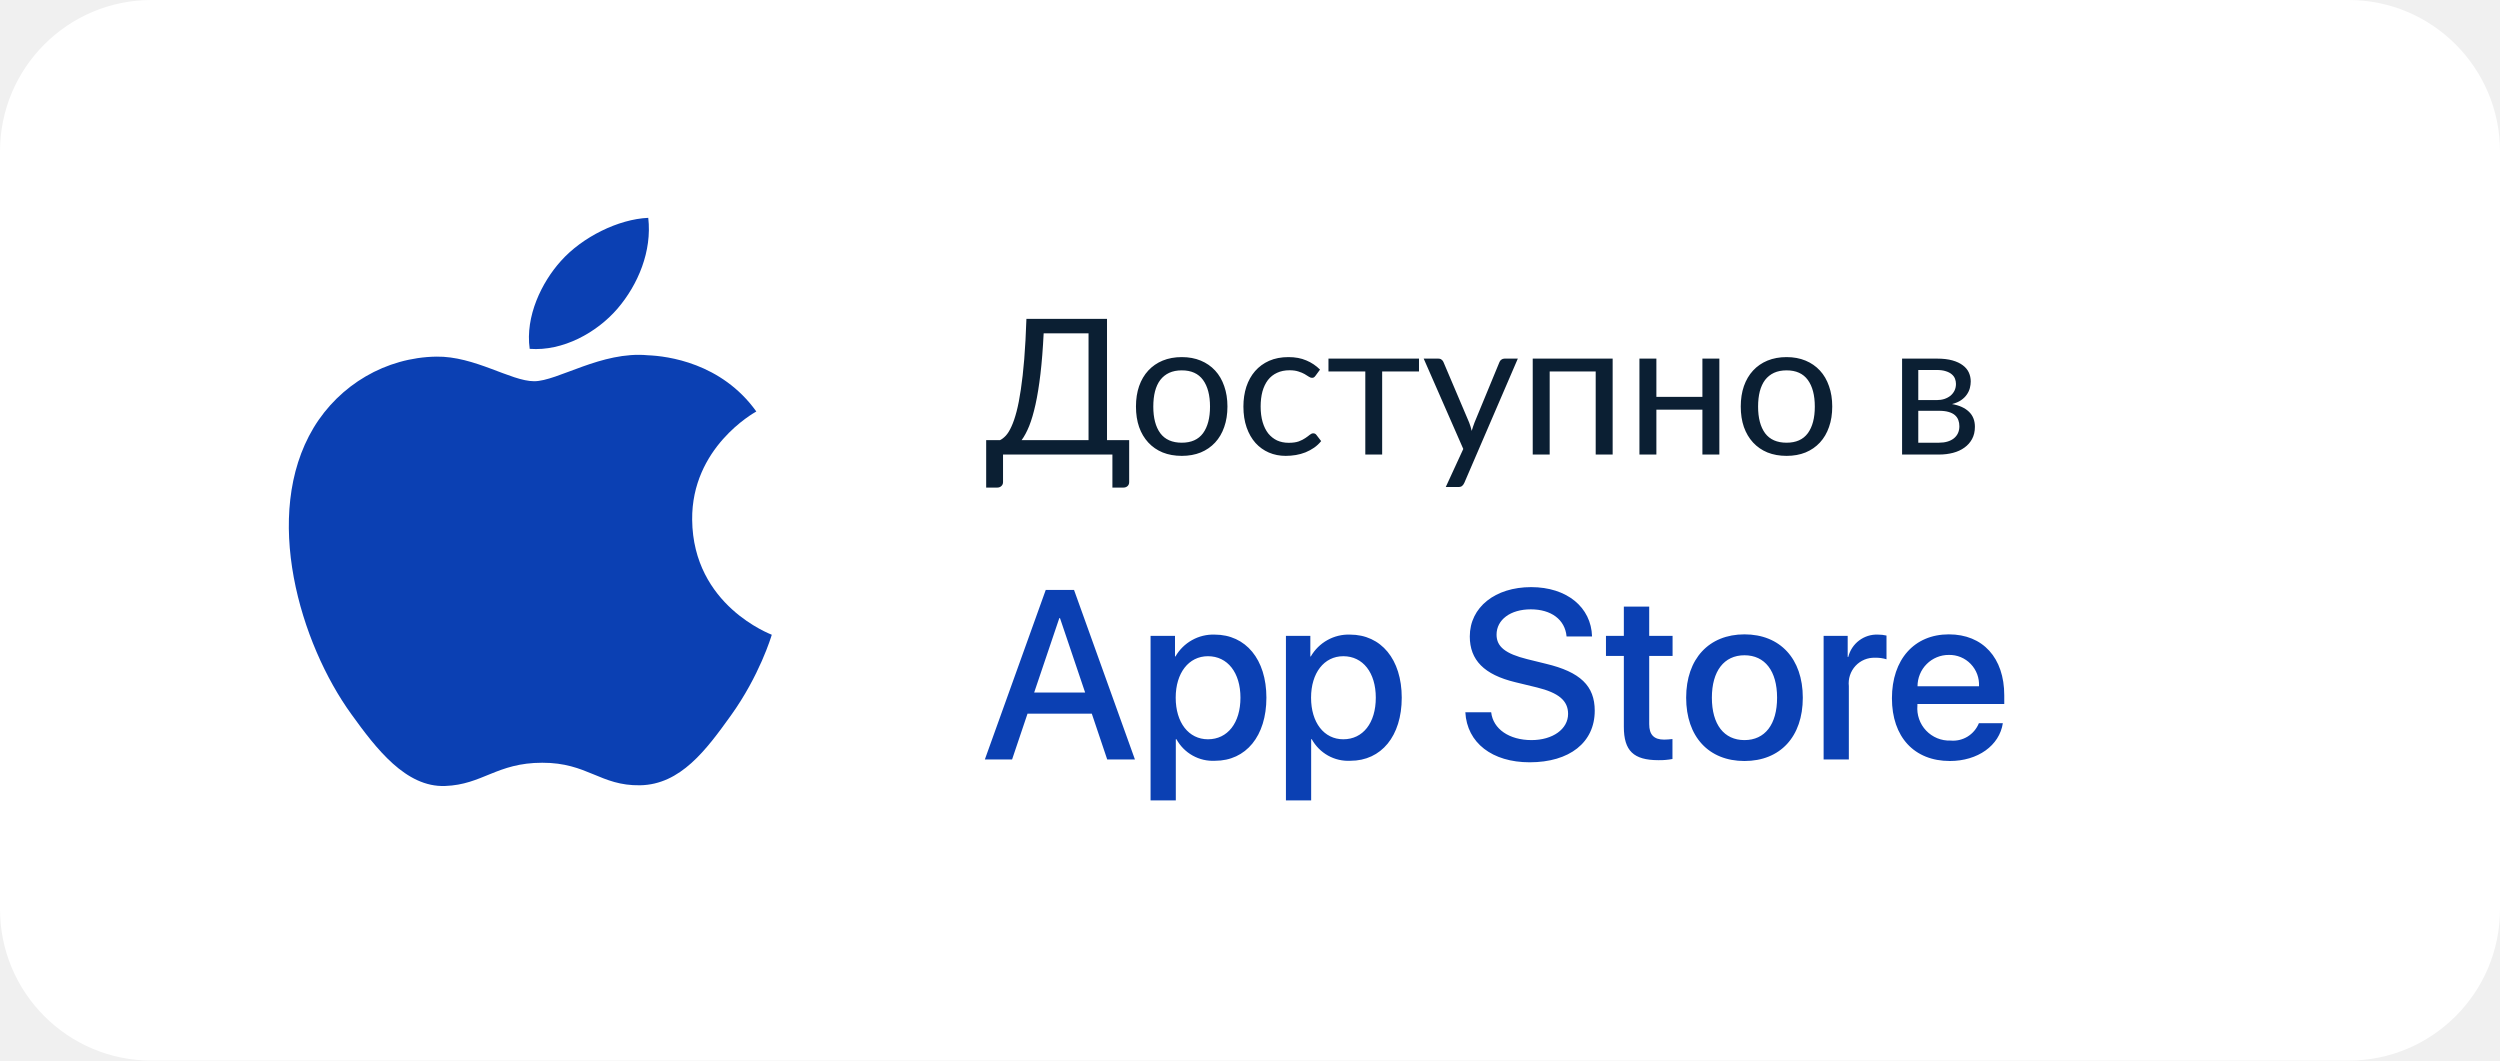
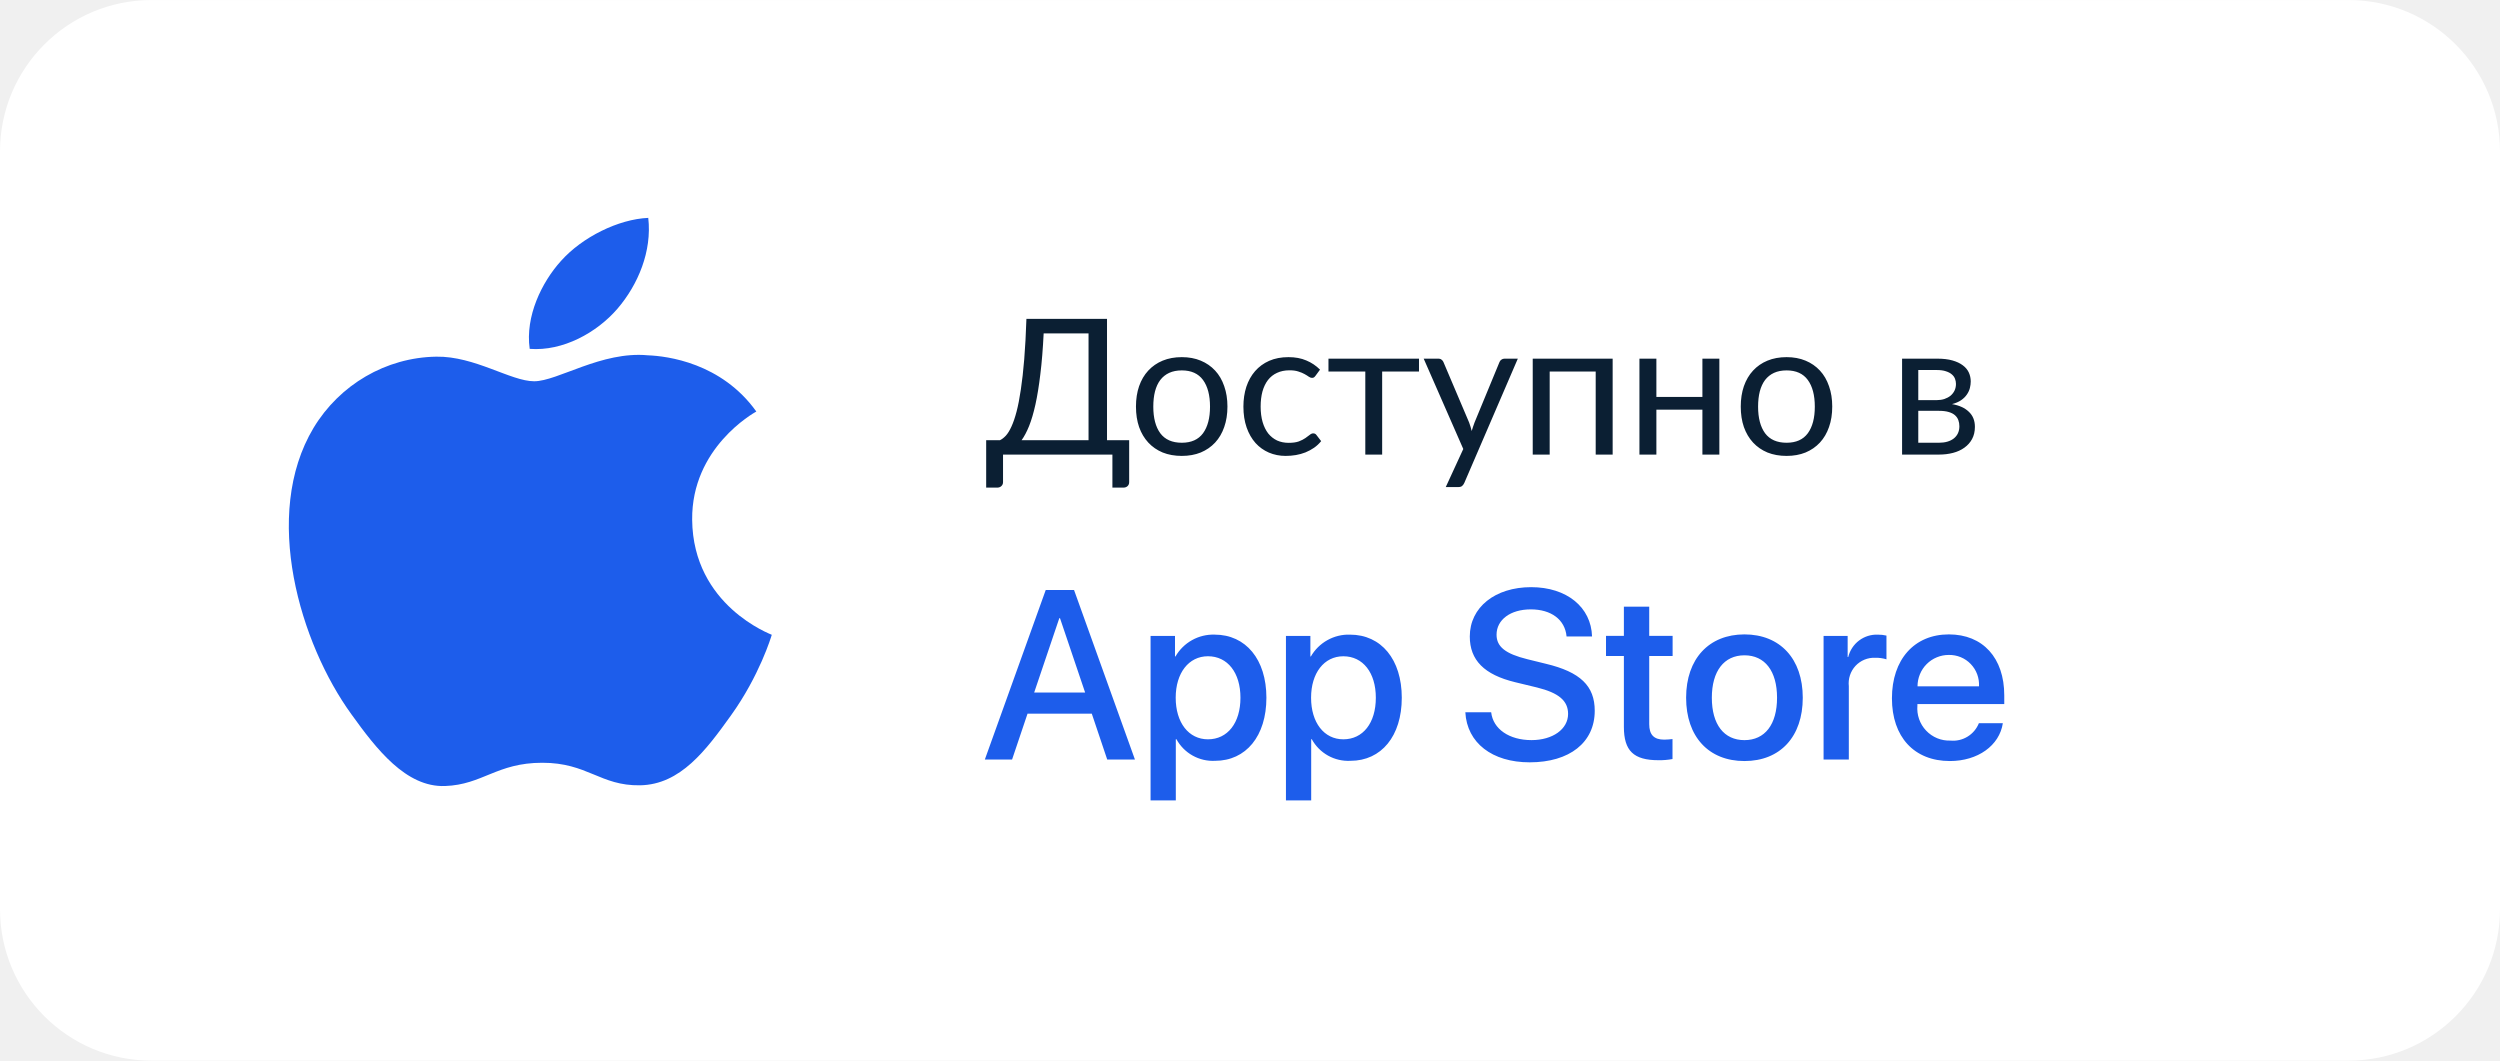
<svg xmlns="http://www.w3.org/2000/svg" width="132" height="56" viewBox="0 0 132 56" fill="none">
-   <path d="M0 8C0 3.582 3.582 0 8 0H124C128.418 0 132 3.582 132 8V48C132 52.418 128.418 56 124 56H8C3.582 56 0 52.418 0 48V8Z" fill="white" />
-   <path d="M57.475 23.24V17.6H55.105C55.065 18.417 55.008 19.133 54.935 19.75C54.862 20.367 54.775 20.902 54.675 21.355C54.575 21.808 54.463 22.188 54.34 22.495C54.217 22.798 54.083 23.047 53.94 23.24H57.475ZM59.62 23.24V25.455C59.62 25.542 59.592 25.612 59.535 25.665C59.478 25.718 59.403 25.745 59.31 25.745H58.735V24H52.96V25.455C52.96 25.542 52.93 25.612 52.87 25.665C52.813 25.718 52.74 25.745 52.65 25.745H52.07V23.24H52.8C52.903 23.19 53.007 23.11 53.11 23C53.213 22.887 53.312 22.727 53.405 22.52C53.502 22.31 53.592 22.047 53.675 21.73C53.758 21.413 53.833 21.027 53.9 20.57C53.97 20.11 54.03 19.573 54.08 18.96C54.13 18.347 54.168 17.638 54.195 16.835H58.45V23.24H59.62ZM62.399 18.855C62.769 18.855 63.102 18.917 63.399 19.04C63.695 19.163 63.949 19.338 64.159 19.565C64.369 19.792 64.529 20.067 64.639 20.39C64.752 20.71 64.809 21.068 64.809 21.465C64.809 21.865 64.752 22.225 64.639 22.545C64.529 22.865 64.369 23.138 64.159 23.365C63.949 23.592 63.695 23.767 63.399 23.89C63.102 24.01 62.769 24.07 62.399 24.07C62.025 24.07 61.689 24.01 61.389 23.89C61.092 23.767 60.839 23.592 60.629 23.365C60.419 23.138 60.257 22.865 60.144 22.545C60.034 22.225 59.979 21.865 59.979 21.465C59.979 21.068 60.034 20.71 60.144 20.39C60.257 20.067 60.419 19.792 60.629 19.565C60.839 19.338 61.092 19.163 61.389 19.04C61.689 18.917 62.025 18.855 62.399 18.855ZM62.399 23.375C62.899 23.375 63.272 23.208 63.519 22.875C63.765 22.538 63.889 22.07 63.889 21.47C63.889 20.867 63.765 20.397 63.519 20.06C63.272 19.723 62.899 19.555 62.399 19.555C62.145 19.555 61.924 19.598 61.734 19.685C61.547 19.772 61.39 19.897 61.264 20.06C61.14 20.223 61.047 20.425 60.984 20.665C60.924 20.902 60.894 21.17 60.894 21.47C60.894 22.07 61.017 22.538 61.264 22.875C61.514 23.208 61.892 23.375 62.399 23.375ZM69.462 19.835C69.436 19.872 69.409 19.9 69.382 19.92C69.356 19.94 69.319 19.95 69.272 19.95C69.222 19.95 69.167 19.93 69.107 19.89C69.047 19.847 68.972 19.8 68.882 19.75C68.796 19.7 68.687 19.655 68.557 19.615C68.431 19.572 68.274 19.55 68.087 19.55C67.837 19.55 67.617 19.595 67.427 19.685C67.237 19.772 67.077 19.898 66.947 20.065C66.821 20.232 66.724 20.433 66.657 20.67C66.594 20.907 66.562 21.172 66.562 21.465C66.562 21.772 66.597 22.045 66.667 22.285C66.737 22.522 66.836 22.722 66.962 22.885C67.092 23.045 67.247 23.168 67.427 23.255C67.611 23.338 67.816 23.38 68.042 23.38C68.259 23.38 68.437 23.355 68.577 23.305C68.717 23.252 68.832 23.193 68.922 23.13C69.016 23.067 69.092 23.01 69.152 22.96C69.216 22.907 69.277 22.88 69.337 22.88C69.411 22.88 69.467 22.908 69.507 22.965L69.757 23.29C69.647 23.427 69.522 23.543 69.382 23.64C69.242 23.737 69.091 23.818 68.927 23.885C68.767 23.948 68.599 23.995 68.422 24.025C68.246 24.055 68.066 24.07 67.882 24.07C67.566 24.07 67.271 24.012 66.997 23.895C66.727 23.778 66.492 23.61 66.292 23.39C66.092 23.167 65.936 22.893 65.822 22.57C65.709 22.247 65.652 21.878 65.652 21.465C65.652 21.088 65.704 20.74 65.807 20.42C65.914 20.1 66.067 19.825 66.267 19.595C66.471 19.362 66.719 19.18 67.012 19.05C67.309 18.92 67.649 18.855 68.032 18.855C68.389 18.855 68.702 18.913 68.972 19.03C69.246 19.143 69.487 19.305 69.697 19.515L69.462 19.835ZM74.923 19.615H72.978V24H72.088V19.615H70.143V18.935H74.923V19.615ZM80.141 18.935L77.316 25.495C77.286 25.562 77.248 25.615 77.201 25.655C77.158 25.695 77.09 25.715 76.996 25.715H76.336L77.261 23.705L75.171 18.935H75.941C76.018 18.935 76.078 18.955 76.121 18.995C76.168 19.032 76.2 19.073 76.216 19.12L77.571 22.31C77.625 22.45 77.67 22.597 77.706 22.75C77.753 22.593 77.803 22.445 77.856 22.305L79.171 19.12C79.191 19.067 79.225 19.023 79.271 18.99C79.321 18.953 79.376 18.935 79.436 18.935H80.141ZM85.148 24H84.253V19.615H81.823V24H80.928V18.935H85.148V24ZM90.782 18.935V24H89.887V21.63H87.457V24H86.562V18.935H87.457V20.955H89.887V18.935H90.782ZM94.332 18.855C94.702 18.855 95.035 18.917 95.332 19.04C95.629 19.163 95.882 19.338 96.092 19.565C96.302 19.792 96.462 20.067 96.572 20.39C96.686 20.71 96.742 21.068 96.742 21.465C96.742 21.865 96.686 22.225 96.572 22.545C96.462 22.865 96.302 23.138 96.092 23.365C95.882 23.592 95.629 23.767 95.332 23.89C95.035 24.01 94.702 24.07 94.332 24.07C93.959 24.07 93.622 24.01 93.322 23.89C93.025 23.767 92.772 23.592 92.562 23.365C92.352 23.138 92.191 22.865 92.077 22.545C91.967 22.225 91.912 21.865 91.912 21.465C91.912 21.068 91.967 20.71 92.077 20.39C92.191 20.067 92.352 19.792 92.562 19.565C92.772 19.338 93.025 19.163 93.322 19.04C93.622 18.917 93.959 18.855 94.332 18.855ZM94.332 23.375C94.832 23.375 95.206 23.208 95.452 22.875C95.699 22.538 95.822 22.07 95.822 21.47C95.822 20.867 95.699 20.397 95.452 20.06C95.206 19.723 94.832 19.555 94.332 19.555C94.079 19.555 93.857 19.598 93.667 19.685C93.481 19.772 93.324 19.897 93.197 20.06C93.074 20.223 92.981 20.425 92.917 20.665C92.857 20.902 92.827 21.17 92.827 21.47C92.827 22.07 92.951 22.538 93.197 22.875C93.447 23.208 93.826 23.375 94.332 23.375ZM102.375 23.375C102.708 23.375 102.971 23.298 103.165 23.145C103.358 22.988 103.455 22.775 103.455 22.505C103.455 22.385 103.436 22.277 103.4 22.18C103.363 22.08 103.303 21.993 103.22 21.92C103.136 21.847 103.025 21.79 102.885 21.75C102.748 21.71 102.58 21.69 102.38 21.69H101.285V23.375H102.375ZM101.285 19.535V21.125H102.26C102.406 21.125 102.541 21.105 102.665 21.065C102.791 21.022 102.9 20.963 102.99 20.89C103.08 20.813 103.15 20.723 103.2 20.62C103.25 20.513 103.275 20.397 103.275 20.27C103.275 20.177 103.258 20.087 103.225 20C103.191 19.91 103.135 19.832 103.055 19.765C102.975 19.695 102.87 19.64 102.74 19.6C102.61 19.557 102.45 19.535 102.26 19.535H101.285ZM102.285 18.935C102.598 18.935 102.866 18.967 103.09 19.03C103.313 19.093 103.496 19.18 103.64 19.29C103.783 19.397 103.888 19.523 103.955 19.67C104.021 19.817 104.055 19.973 104.055 20.14C104.055 20.25 104.04 20.365 104.01 20.485C103.98 20.605 103.926 20.72 103.85 20.83C103.776 20.94 103.675 21.04 103.545 21.13C103.418 21.217 103.258 21.285 103.065 21.335C103.451 21.402 103.75 21.537 103.96 21.74C104.17 21.94 104.275 22.205 104.275 22.535C104.275 22.782 104.225 22.997 104.125 23.18C104.028 23.36 103.893 23.512 103.72 23.635C103.55 23.758 103.35 23.85 103.12 23.91C102.89 23.97 102.643 24 102.38 24H100.43V18.935H102.285Z" fill="#0B1F33" />
-   <path fill-rule="evenodd" clip-rule="evenodd" d="M80.863 39.077C79.691 39.077 78.833 38.494 78.734 37.606L77.37 37.606C77.457 39.225 78.79 40.249 80.765 40.249C82.875 40.249 84.202 39.201 84.202 37.526C84.202 36.217 83.443 35.479 81.616 35.045L80.635 34.803C79.487 34.517 79.018 34.145 79.018 33.512C79.018 32.718 79.753 32.173 80.826 32.173C81.9 32.173 82.634 32.712 82.715 33.605H84.06C84.017 32.061 82.727 31 80.845 31C78.944 31 77.605 32.061 77.605 33.605C77.605 34.853 78.364 35.621 79.999 36.018L81.153 36.298C82.307 36.583 82.795 36.999 82.795 37.694C82.795 38.494 81.987 39.077 80.863 39.077ZM54.253 37.681H57.647L58.461 40.1H59.924L56.709 31.149H55.215L52 40.1H53.438L54.253 37.681ZM57.295 36.565H54.604L55.931 32.638H55.968L57.295 36.565ZM64.156 40.169C65.786 40.169 66.866 38.866 66.866 36.838C66.866 34.816 65.779 33.507 64.132 33.507C63.716 33.493 63.304 33.593 62.94 33.797C62.576 34 62.273 34.298 62.065 34.66H62.04V33.575H60.75V42.26H62.083V39.028H62.114C62.313 39.392 62.61 39.692 62.972 39.894C63.333 40.096 63.743 40.191 64.156 40.169ZM63.78 34.648C64.817 34.648 65.496 35.517 65.496 36.838C65.496 38.172 64.817 39.034 63.78 39.034C62.762 39.034 62.077 38.153 62.077 36.838C62.077 35.535 62.762 34.648 63.78 34.648ZM74.012 36.838C74.012 38.866 72.932 40.169 71.303 40.169C70.89 40.191 70.48 40.096 70.118 39.894C69.757 39.692 69.46 39.391 69.26 39.028H69.229V42.26H67.897V33.575H69.186V34.66H69.211C69.42 34.298 69.722 34 70.086 33.797C70.45 33.593 70.862 33.493 71.278 33.507C72.926 33.507 74.012 34.816 74.012 36.838ZM72.642 36.838C72.642 35.517 71.963 34.648 70.927 34.648C69.909 34.648 69.224 35.535 69.224 36.838C69.224 38.153 69.909 39.034 70.927 39.034C71.963 39.034 72.642 38.172 72.642 36.838ZM87.078 32.03V33.574H88.312V34.635H87.078V38.233C87.078 38.791 87.325 39.052 87.868 39.052C88.014 39.049 88.161 39.039 88.306 39.021V40.075C88.062 40.121 87.814 40.142 87.566 40.137C86.251 40.137 85.739 39.641 85.739 38.376V34.635H84.795V33.574H85.739V32.03H87.078ZM92.108 33.494C90.232 33.494 89.029 34.784 89.029 36.838C89.029 38.897 90.22 40.181 92.108 40.181C93.997 40.181 95.188 38.897 95.188 36.838C95.188 34.784 93.991 33.494 92.108 33.494ZM92.108 34.598C93.188 34.598 93.83 35.429 93.83 36.838C93.83 38.252 93.188 39.077 92.108 39.077C91.028 39.077 90.387 38.252 90.387 36.838C90.387 35.436 91.028 34.598 92.108 34.598ZM96.287 33.575H97.558V34.686H97.589C97.674 34.339 97.877 34.032 98.161 33.818C98.445 33.603 98.795 33.493 99.15 33.507C99.304 33.506 99.457 33.523 99.607 33.557V34.81C99.413 34.75 99.21 34.723 99.008 34.729C98.814 34.721 98.621 34.755 98.442 34.829C98.263 34.903 98.102 35.016 97.97 35.158C97.838 35.301 97.739 35.471 97.678 35.656C97.617 35.841 97.597 36.037 97.619 36.23V40.101H96.287V33.575ZM102.955 40.181C104.423 40.181 105.571 39.368 105.75 38.184H104.485C104.367 38.478 104.157 38.727 103.887 38.893C103.617 39.058 103.301 39.131 102.986 39.102C102.746 39.111 102.507 39.068 102.285 38.977C102.063 38.886 101.863 38.748 101.698 38.574C101.532 38.399 101.406 38.191 101.327 37.963C101.248 37.735 101.218 37.493 101.239 37.253V37.172H105.825V36.713C105.825 34.734 104.695 33.494 102.899 33.494C101.073 33.494 99.894 34.822 99.894 36.869C99.894 38.909 101.067 40.181 102.955 40.181ZM104.492 36.236H101.245C101.245 36.018 101.288 35.802 101.371 35.6C101.453 35.398 101.575 35.215 101.729 35.062C101.883 34.907 102.065 34.786 102.266 34.703C102.467 34.62 102.682 34.578 102.899 34.58C103.114 34.575 103.328 34.615 103.527 34.697C103.726 34.78 103.906 34.903 104.055 35.058C104.205 35.214 104.321 35.398 104.396 35.601C104.471 35.804 104.503 36.02 104.492 36.236Z" fill="#0B40B3" />
-   <path d="M36.546 27.442C36.59 31.983 40.711 33.488 40.75 33.515C40.718 33.622 40.103 35.673 38.591 37.778C37.282 39.603 35.932 41.424 33.797 41.463C31.692 41.498 31.025 40.267 28.629 40.273C26.227 40.273 25.48 41.432 23.497 41.5C21.431 41.577 19.861 39.529 18.552 37.71C15.857 33.991 13.801 27.194 16.555 22.591C17.93 20.308 20.38 18.872 23.036 18.83C25.064 18.797 26.973 20.129 28.204 20.129C29.442 20.129 31.764 18.528 34.206 18.758C35.223 18.798 38.09 19.15 39.934 21.727C39.785 21.812 36.51 23.64 36.546 27.442ZM32.603 16.297C31.514 17.562 29.721 18.554 27.968 18.419C27.725 16.701 28.603 14.903 29.618 13.778C30.745 12.514 32.653 11.571 34.228 11.502C34.431 13.264 33.691 15.027 32.603 16.297Z" fill="#0B40B3" />
+   <path d="M0 8.002C0 3.583 3.582 0.002 8 0.002H124C128.418 0.002 132 3.583 132 8.002V48.002C132 52.42 128.418 56.002 124 56.002H8C3.582 56.002 0 52.42 0 48.002V8.002Z" fill="white" />
+   <path d="M58.45 16.837V23.242H59.62V25.457C59.62 25.543 59.592 25.613 59.535 25.667C59.478 25.72 59.403 25.747 59.31 25.747H58.735V24.002H52.96V25.457C52.96 25.543 52.93 25.613 52.87 25.667C52.813 25.72 52.74 25.747 52.65 25.747H52.07V23.242H52.8C52.903 23.192 53.007 23.112 53.11 23.002C53.213 22.888 53.312 22.728 53.405 22.522C53.502 22.312 53.592 22.048 53.675 21.732C53.758 21.415 53.833 21.028 53.9 20.572C53.97 20.112 54.03 19.575 54.08 18.962C54.13 18.348 54.168 17.64 54.195 16.837H58.45ZM55.105 17.602C55.065 18.422 55.007 19.14 54.93 19.757C54.857 20.373 54.77 20.908 54.67 21.362C54.57 21.812 54.458 22.19 54.335 22.497C54.212 22.8 54.08 23.048 53.94 23.242H57.475V17.602H55.105ZM62.399 18.857C62.769 18.857 63.102 18.918 63.399 19.042C63.695 19.165 63.949 19.34 64.159 19.567C64.369 19.793 64.529 20.068 64.639 20.392C64.752 20.712 64.809 21.07 64.809 21.467C64.809 21.867 64.752 22.227 64.639 22.547C64.529 22.867 64.369 23.14 64.159 23.367C63.949 23.593 63.695 23.768 63.399 23.892C63.102 24.012 62.769 24.072 62.399 24.072C62.025 24.072 61.689 24.012 61.389 23.892C61.092 23.768 60.839 23.593 60.629 23.367C60.419 23.14 60.257 22.867 60.144 22.547C60.034 22.227 59.979 21.867 59.979 21.467C59.979 21.07 60.034 20.712 60.144 20.392C60.257 20.068 60.419 19.793 60.629 19.567C60.839 19.34 61.092 19.165 61.389 19.042C61.689 18.918 62.025 18.857 62.399 18.857ZM62.399 23.377C62.899 23.377 63.272 23.21 63.519 22.877C63.765 22.54 63.889 22.072 63.889 21.472C63.889 20.868 63.765 20.398 63.519 20.062C63.272 19.725 62.899 19.557 62.399 19.557C62.145 19.557 61.924 19.6 61.734 19.687C61.547 19.773 61.39 19.898 61.264 20.062C61.14 20.225 61.047 20.427 60.984 20.667C60.924 20.903 60.894 21.172 60.894 21.472C60.894 22.072 61.017 22.54 61.264 22.877C61.514 23.21 61.892 23.377 62.399 23.377ZM69.462 19.837C69.436 19.873 69.409 19.902 69.382 19.922C69.356 19.942 69.319 19.952 69.272 19.952C69.222 19.952 69.167 19.932 69.107 19.892C69.047 19.848 68.972 19.802 68.882 19.752C68.796 19.702 68.687 19.657 68.557 19.617C68.431 19.573 68.274 19.552 68.087 19.552C67.837 19.552 67.617 19.597 67.427 19.687C67.237 19.773 67.077 19.9 66.947 20.067C66.821 20.233 66.724 20.435 66.657 20.672C66.594 20.908 66.562 21.173 66.562 21.467C66.562 21.773 66.597 22.047 66.667 22.287C66.737 22.523 66.836 22.723 66.962 22.887C67.092 23.047 67.247 23.17 67.427 23.257C67.611 23.34 67.816 23.382 68.042 23.382C68.259 23.382 68.437 23.357 68.577 23.307C68.717 23.253 68.832 23.195 68.922 23.132C69.016 23.068 69.092 23.012 69.152 22.962C69.216 22.908 69.277 22.882 69.337 22.882C69.411 22.882 69.467 22.91 69.507 22.967L69.757 23.292C69.647 23.428 69.522 23.545 69.382 23.642C69.242 23.738 69.091 23.82 68.927 23.887C68.767 23.95 68.599 23.997 68.422 24.027C68.246 24.057 68.066 24.072 67.882 24.072C67.566 24.072 67.271 24.013 66.997 23.897C66.727 23.78 66.492 23.612 66.292 23.392C66.092 23.168 65.936 22.895 65.822 22.572C65.709 22.248 65.652 21.88 65.652 21.467C65.652 21.09 65.704 20.742 65.807 20.422C65.914 20.102 66.067 19.827 66.267 19.597C66.471 19.363 66.719 19.182 67.012 19.052C67.309 18.922 67.649 18.857 68.032 18.857C68.389 18.857 68.702 18.915 68.972 19.032C69.246 19.145 69.487 19.307 69.697 19.517L69.462 19.837ZM70.143 18.937H74.923V19.617H72.978V24.002H72.088V19.617H70.143V18.937ZM77.316 25.497C77.286 25.563 77.248 25.617 77.201 25.657C77.158 25.697 77.09 25.717 76.996 25.717H76.336L77.261 23.707L75.171 18.937H75.941C76.018 18.937 76.078 18.957 76.121 18.997C76.168 19.033 76.2 19.075 76.216 19.122L77.571 22.312C77.598 22.388 77.623 22.463 77.646 22.537C77.67 22.607 77.69 22.68 77.706 22.757C77.75 22.607 77.8 22.457 77.856 22.307L79.171 19.122C79.191 19.068 79.225 19.025 79.271 18.992C79.321 18.955 79.376 18.937 79.436 18.937H80.141L77.316 25.497ZM85.148 18.937V24.002H84.253V19.617H81.823V24.002H80.928V18.937H85.148ZM90.782 18.937V24.002H89.887V21.632H87.457V24.002H86.562V18.937H87.457V20.957H89.887V18.937H90.782ZM94.332 18.857C94.702 18.857 95.035 18.918 95.332 19.042C95.629 19.165 95.882 19.34 96.092 19.567C96.302 19.793 96.462 20.068 96.572 20.392C96.686 20.712 96.742 21.07 96.742 21.467C96.742 21.867 96.686 22.227 96.572 22.547C96.462 22.867 96.302 23.14 96.092 23.367C95.882 23.593 95.629 23.768 95.332 23.892C95.035 24.012 94.702 24.072 94.332 24.072C93.959 24.072 93.622 24.012 93.322 23.892C93.025 23.768 92.772 23.593 92.562 23.367C92.352 23.14 92.191 22.867 92.077 22.547C91.967 22.227 91.912 21.867 91.912 21.467C91.912 21.07 91.967 20.712 92.077 20.392C92.191 20.068 92.352 19.793 92.562 19.567C92.772 19.34 93.025 19.165 93.322 19.042C93.622 18.918 93.959 18.857 94.332 18.857ZM94.332 23.377C94.832 23.377 95.206 23.21 95.452 22.877C95.699 22.54 95.822 22.072 95.822 21.472C95.822 20.868 95.699 20.398 95.452 20.062C95.206 19.725 94.832 19.557 94.332 19.557C94.079 19.557 93.857 19.6 93.667 19.687C93.481 19.773 93.324 19.898 93.197 20.062C93.074 20.225 92.981 20.427 92.917 20.667C92.857 20.903 92.827 21.172 92.827 21.472C92.827 22.072 92.951 22.54 93.197 22.877C93.447 23.21 93.826 23.377 94.332 23.377ZM100.43 18.937H102.285C102.598 18.937 102.866 18.968 103.09 19.032C103.313 19.095 103.496 19.182 103.64 19.292C103.783 19.398 103.888 19.525 103.955 19.672C104.021 19.818 104.055 19.975 104.055 20.142C104.055 20.252 104.04 20.367 104.01 20.487C103.98 20.607 103.926 20.722 103.85 20.832C103.776 20.942 103.675 21.042 103.545 21.132C103.418 21.218 103.258 21.287 103.065 21.337C103.448 21.403 103.745 21.538 103.955 21.742C104.168 21.942 104.275 22.207 104.275 22.537C104.275 22.783 104.225 22.998 104.125 23.182C104.028 23.362 103.893 23.513 103.72 23.637C103.55 23.76 103.35 23.852 103.12 23.912C102.89 23.972 102.643 24.002 102.38 24.002H100.43V18.937ZM101.285 21.692V23.377H102.375C102.708 23.377 102.971 23.3 103.165 23.147C103.358 22.99 103.455 22.777 103.455 22.507C103.455 22.387 103.436 22.278 103.4 22.182C103.363 22.082 103.303 21.995 103.22 21.922C103.136 21.848 103.025 21.792 102.885 21.752C102.748 21.712 102.58 21.692 102.38 21.692H101.285ZM101.285 21.127H102.26C102.406 21.127 102.541 21.107 102.665 21.067C102.791 21.023 102.9 20.965 102.99 20.892C103.08 20.815 103.15 20.725 103.2 20.622C103.25 20.515 103.275 20.398 103.275 20.272C103.275 20.178 103.258 20.088 103.225 20.002C103.191 19.912 103.135 19.833 103.055 19.767C102.975 19.697 102.87 19.642 102.74 19.602C102.61 19.558 102.45 19.537 102.26 19.537H101.285V21.127Z" fill="#0B1F33" />
+   <path fill-rule="evenodd" clip-rule="evenodd" d="M80.863 39.078C79.691 39.078 78.833 38.496 78.734 37.608L77.37 37.608C77.457 39.227 78.79 40.251 80.765 40.251C82.875 40.251 84.202 39.202 84.202 37.528C84.202 36.218 83.443 35.481 81.616 35.046L80.635 34.804C79.487 34.519 79.018 34.147 79.018 33.514C79.018 32.72 79.753 32.175 80.826 32.175C81.9 32.175 82.634 32.714 82.715 33.607H84.06C84.017 32.063 82.727 31.002 80.845 31.002C78.944 31.002 77.605 32.063 77.605 33.607C77.605 34.854 78.364 35.623 79.999 36.02L81.153 36.299C82.307 36.585 82.795 37.001 82.795 37.695C82.795 38.496 81.987 39.078 80.863 39.078ZM54.253 37.683H57.647L58.461 40.102H59.924L56.709 31.151H55.215L52 40.102H53.438L54.253 37.683ZM57.295 36.566H54.604L55.931 32.64H55.968L57.295 36.566ZM64.156 40.171C65.786 40.171 66.866 38.868 66.866 36.84C66.866 34.818 65.779 33.508 64.132 33.508C63.716 33.495 63.304 33.595 62.94 33.798C62.576 34.001 62.273 34.3 62.065 34.662H62.04V33.577H60.75V42.262H62.083V39.029H62.114C62.313 39.393 62.61 39.693 62.972 39.895C63.333 40.097 63.743 40.193 64.156 40.171ZM63.78 34.65C64.817 34.65 65.496 35.519 65.496 36.84C65.496 38.173 64.817 39.036 63.78 39.036C62.762 39.036 62.077 38.155 62.077 36.84C62.077 35.537 62.762 34.65 63.78 34.65ZM74.014 36.84C74.014 38.868 72.934 40.171 71.305 40.171C70.892 40.193 70.481 40.097 70.12 39.896C69.759 39.694 69.461 39.394 69.262 39.03H69.231V42.262H67.898V33.577H69.188V34.663H69.213C69.421 34.3 69.724 34.002 70.088 33.799C70.452 33.596 70.864 33.495 71.28 33.509C72.928 33.509 74.014 34.818 74.014 36.84ZM72.644 36.84C72.644 35.519 71.965 34.651 70.928 34.651C69.91 34.651 69.225 35.538 69.225 36.84C69.225 38.155 69.91 39.036 70.928 39.036C71.965 39.036 72.644 38.174 72.644 36.84ZM87.079 32.031V33.575H88.314V34.636H87.079V38.234C87.079 38.793 87.326 39.053 87.869 39.053C88.016 39.051 88.162 39.041 88.308 39.022V40.077C88.064 40.123 87.816 40.143 87.567 40.139C86.253 40.139 85.741 39.642 85.741 38.377V34.636H84.797V33.575H85.741V32.031H87.079ZM92.107 33.496C90.231 33.496 89.027 34.786 89.027 36.84C89.027 38.898 90.218 40.183 92.107 40.183C93.995 40.183 95.186 38.898 95.186 36.84C95.186 34.786 93.989 33.496 92.107 33.496ZM92.107 34.6C93.186 34.6 93.828 35.431 93.828 36.84C93.828 38.254 93.186 39.079 92.107 39.079C91.027 39.079 90.385 38.254 90.385 36.84C90.385 35.437 91.027 34.6 92.107 34.6ZM96.285 33.577H97.556V34.688H97.587C97.673 34.341 97.875 34.034 98.159 33.819C98.444 33.605 98.793 33.495 99.149 33.509C99.302 33.508 99.455 33.525 99.605 33.559V34.812C99.411 34.752 99.209 34.725 99.007 34.731C98.813 34.723 98.62 34.757 98.441 34.831C98.261 34.905 98.101 35.018 97.968 35.16C97.837 35.303 97.737 35.473 97.677 35.658C97.616 35.843 97.596 36.039 97.618 36.232V40.103H96.285V33.577ZM102.955 40.183C104.423 40.183 105.571 39.37 105.75 38.185H104.485C104.367 38.48 104.157 38.729 103.887 38.894C103.617 39.06 103.301 39.133 102.986 39.103C102.746 39.112 102.507 39.07 102.285 38.979C102.063 38.888 101.863 38.75 101.698 38.575C101.532 38.4 101.406 38.192 101.327 37.965C101.248 37.737 101.218 37.495 101.239 37.255V37.174H105.825V36.715C105.825 34.736 104.695 33.496 102.899 33.496C101.073 33.496 99.894 34.824 99.894 36.87C99.894 38.911 101.067 40.183 102.955 40.183ZM104.492 36.238H101.245C101.245 36.02 101.288 35.803 101.371 35.602C101.453 35.4 101.575 35.217 101.729 35.063C101.883 34.909 102.065 34.787 102.266 34.705C102.467 34.622 102.682 34.58 102.899 34.581C103.114 34.577 103.328 34.617 103.527 34.699C103.726 34.781 103.906 34.904 104.055 35.06C104.205 35.215 104.321 35.4 104.396 35.603C104.471 35.806 104.503 36.022 104.492 36.238Z" fill="#1D5DEB" />
+   <path d="M36.546 27.443C36.59 31.985 40.711 33.489 40.75 33.517C40.718 33.624 40.103 35.674 38.591 37.78C37.282 39.605 35.932 41.426 33.797 41.464C31.692 41.5 31.025 40.269 28.629 40.274C26.227 40.274 25.48 41.434 23.497 41.502C21.431 41.579 19.861 39.531 18.552 37.711C15.857 33.993 13.801 27.195 16.555 22.593C17.93 20.31 20.38 18.873 23.036 18.832C25.064 18.798 26.973 20.131 28.204 20.131C29.442 20.131 31.764 18.53 34.206 18.76C35.223 18.799 38.09 19.152 39.934 21.728C39.785 21.814 36.51 23.641 36.546 27.443ZM32.603 16.299C31.514 17.564 29.721 18.556 27.968 18.42C27.725 16.703 28.603 14.905 29.618 13.78C30.745 12.516 32.653 11.573 34.228 11.504C34.431 13.266 33.691 15.029 32.603 16.299Z" fill="#1D5DEB" />
</svg>
